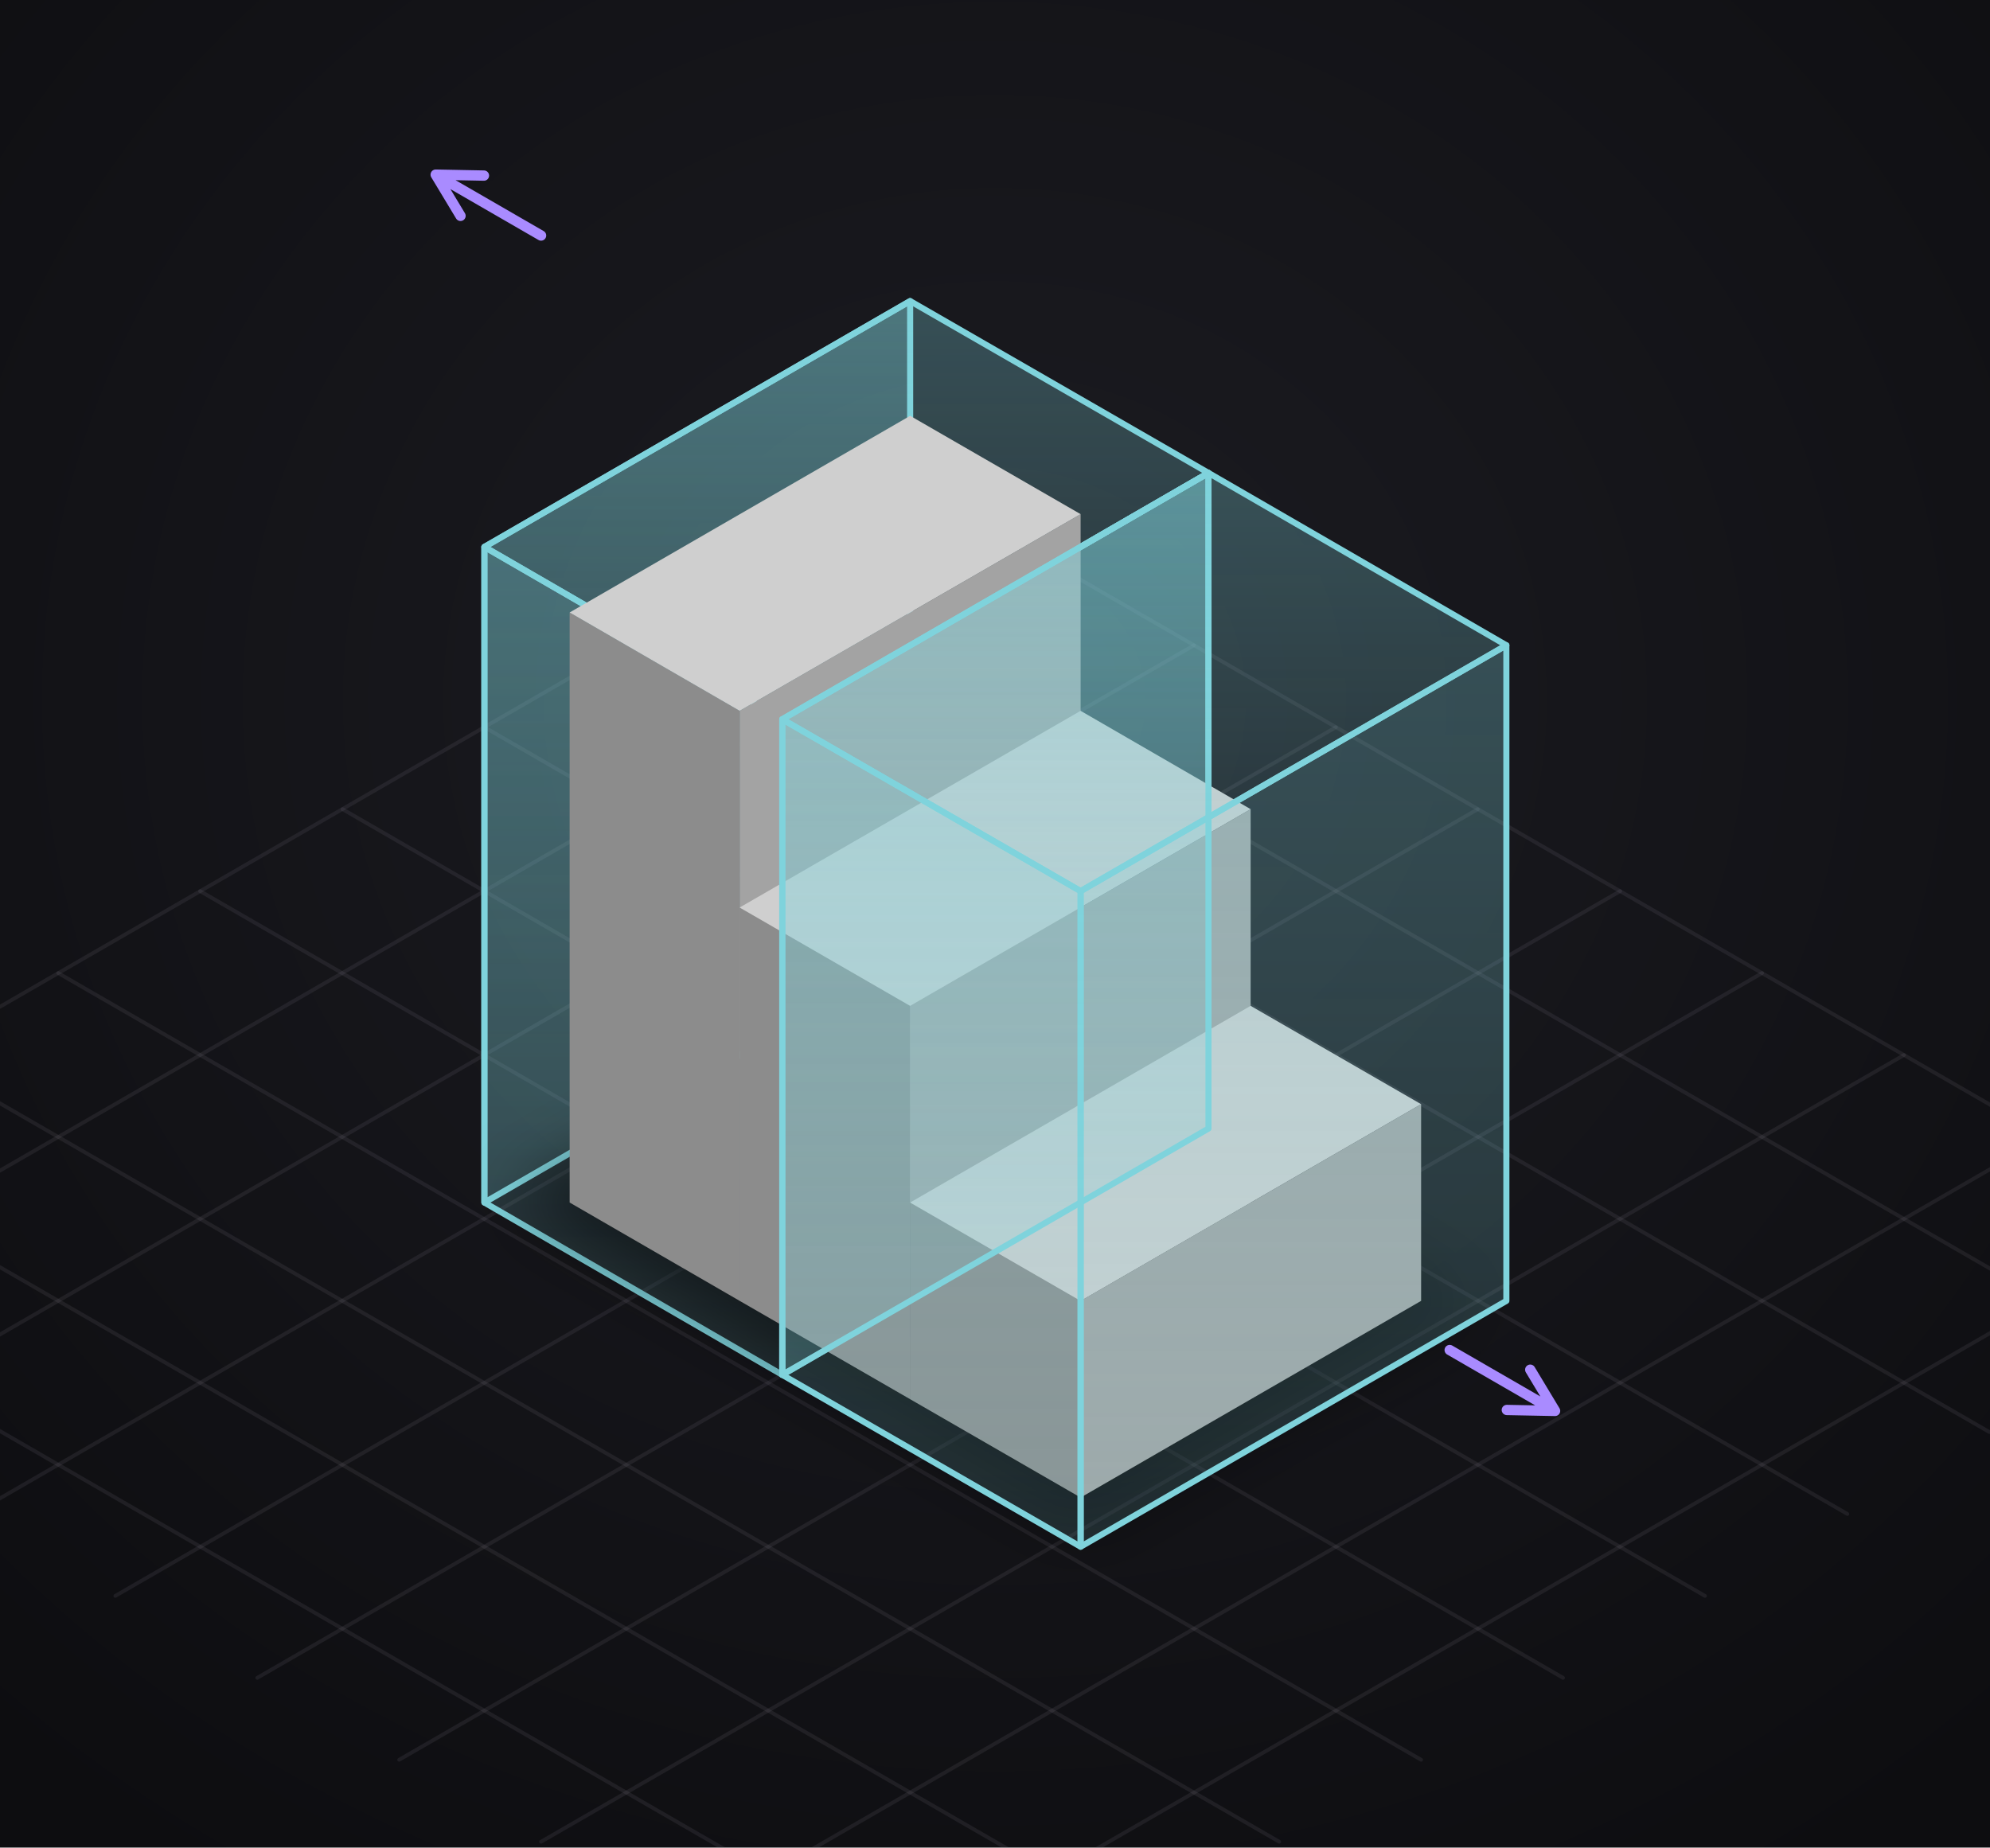
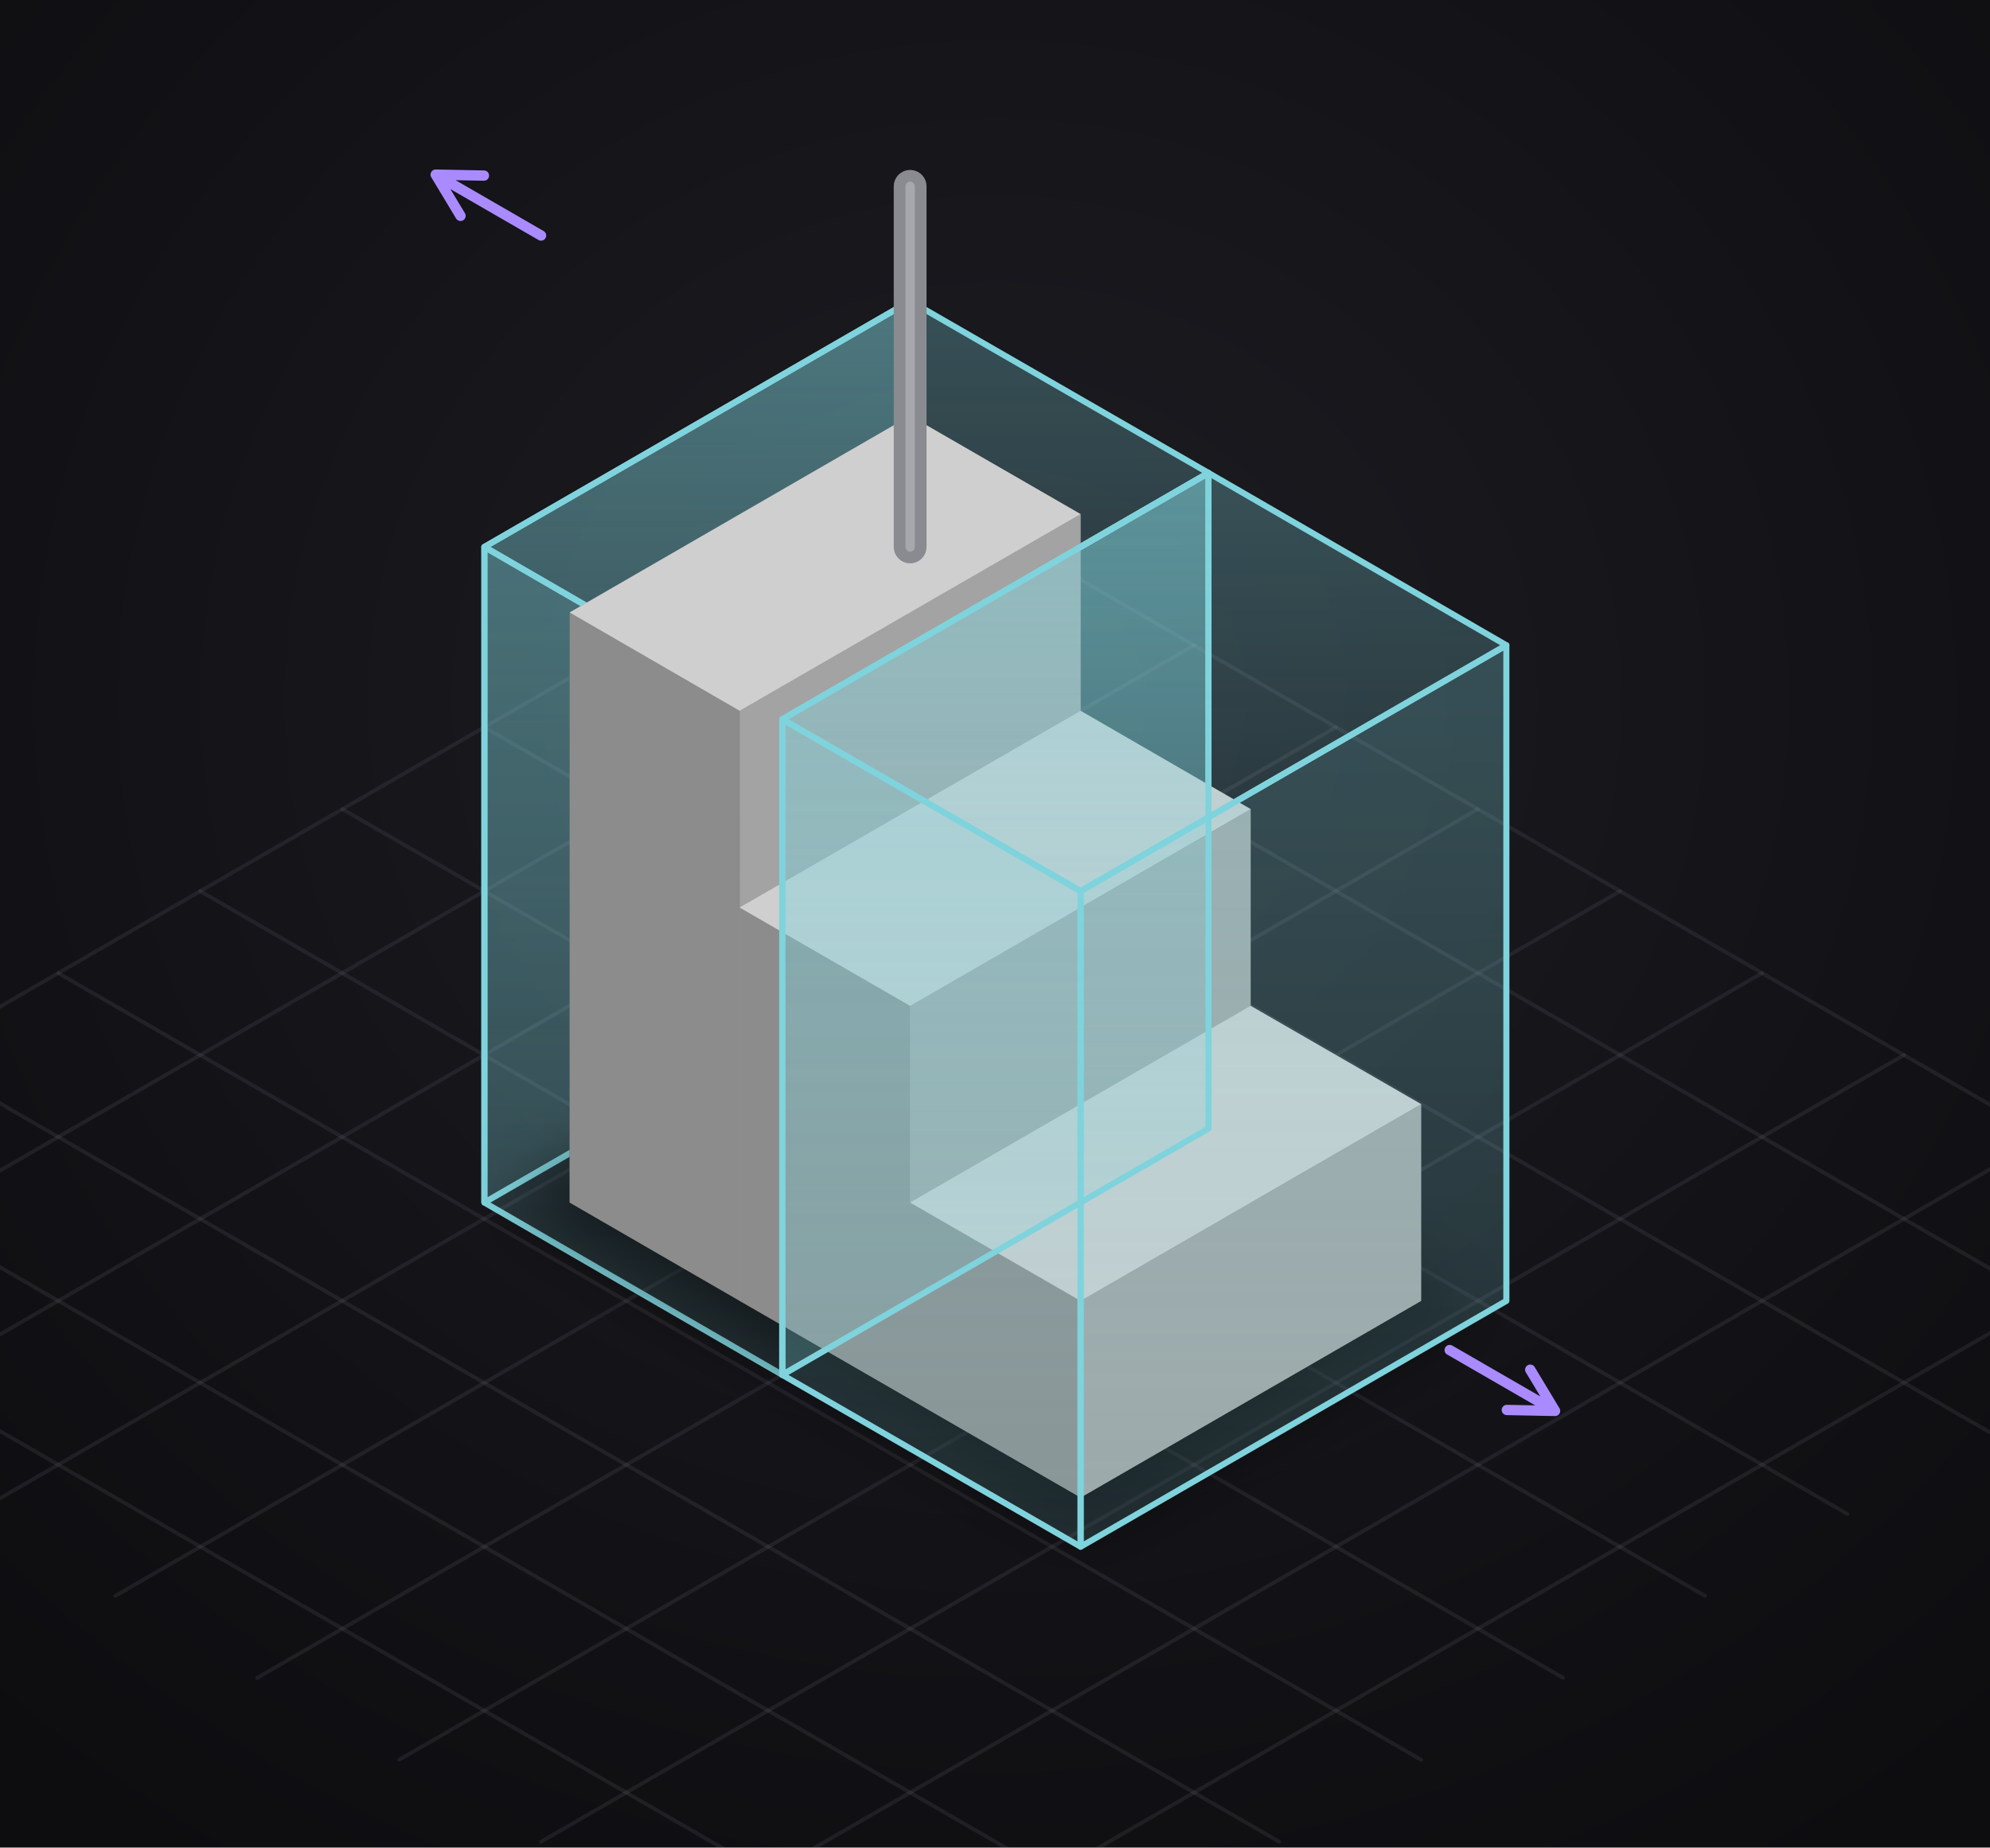
<svg xmlns="http://www.w3.org/2000/svg" viewBox="0 0 560 520" role="img" aria-labelledby="t d">
  <defs>
    <radialGradient id="fondo" cx=".5" cy=".38" r=".75">
      <stop stop-color="#1c1c22" />
      <stop offset="1" stop-color="#0d0d10" />
    </radialGradient>
    <filter id="blur" x="-30%" y="-30%" width="160%" height="160%">
      <feGaussianBlur stdDeviation="7" />
    </filter>
    <linearGradient id="vidrio" x1="0" y1="0" x2="1" y2="1">
      <stop stop-color="#ffffff" stop-opacity=".55" />
      <stop offset="1" stop-color="#cfd6e4" stop-opacity=".22" />
    </linearGradient>
    <linearGradient id="molde" x1="0" y1="0" x2="0" y2="1">
      <stop stop-color="#7fd3dc" stop-opacity=".30" />
      <stop offset="1" stop-color="#7fd3dc" stop-opacity=".14" />
    </linearGradient>
    <pattern id="tablas" width="10" height="10" patternUnits="userSpaceOnUse">
      <rect width="10" height="10" fill="#d8a467" />
      <path d="M0 9.5H10" stroke="#9c6a35" stroke-opacity=".55" />
    </pattern>
  </defs>
  <style>

- @keyframes moldeA{0%,28%{transform:none;opacity:1}50%,82%{transform:translate(-66.7px,-38.5px);opacity:1}90%{opacity:0}94%,100%{transform:none;opacity:0}}
- @keyframes moldeB{0%,28%{transform:none;opacity:1}50%,82%{transform:translate(66.7px,38.5px);opacity:1}90%{opacity:0}94%,100%{transform:none;opacity:0}}
- @keyframes pieza{0%,18%{opacity:.25}40%,92%{opacity:1}97%,100%{opacity:.25}}
- @keyframes flecha{0%,30%{opacity:0}38%,70%{opacity:1}80%,100%{opacity:0}}
- @keyframes entra{0%{opacity:0}6%,100%{opacity:1}}
+ @keyframes moldeA{0%{transform:translate(-66.7px,-38.5px);opacity:0}4%{opacity:1}18%,50%{transform:none;opacity:1}64%{transform:translate(-66.7px,-38.5px);opacity:1}72%,100%{transform:translate(-66.7px,-38.5px);opacity:0}}
+ @keyframes moldeB{0%{transform:translate(66.7px,38.5px);opacity:0}4%{opacity:1}18%,50%{transform:none;opacity:1}64%{transform:translate(66.7px,38.5px);opacity:1}72%,100%{transform:translate(66.7px,38.5px);opacity:0}}
+ @keyframes nivel{0%,22%{transform:scaleY(0)}46%,100%{transform:scaleY(1)}}
+ @keyframes chorro{0%,20%{opacity:0;transform:scaleY(0)}24%{opacity:1;transform:scaleY(1)}44%{opacity:1;transform:scaleY(1)}48%,100%{opacity:0;transform:scaleY(1)}}
+ @keyframes sombra{0%,24%{opacity:0}46%,92%{opacity:1}98%,100%{opacity:0}}
+ @keyframes humeda{0%,92%{opacity:1}98%,100%{opacity:0}}
+ @keyframes seca{0%,68%{opacity:0}86%,92%{opacity:1}98%,100%{opacity:0}}
+ @keyframes vapor{0%,66%{opacity:0;transform:none}74%{opacity:1}86%,100%{opacity:0;transform:translateY(-22px)}}
+ @keyframes flecha{0%,50%{opacity:0}54%,64%{opacity:1}70%,100%{opacity:0}}
.moldeA{animation:moldeA 9s cubic-bezier(.5,0,.2,1) infinite}
.moldeB{animation:moldeB 9s cubic-bezier(.5,0,.2,1) infinite}
- .pieza{animation:pieza 9s ease-in-out infinite}
+ .nivel{transform-box:fill-box;transform-origin:50% 100%;animation:nivel 9s cubic-bezier(.4,0,.4,1) infinite}
+ .chorro{transform-box:fill-box;transform-origin:50% 0;animation:chorro 9s ease-in-out infinite}
+ .humeda{animation:humeda 9s linear infinite}
+ .sombra{animation:sombra 9s ease-in-out infinite}
+ .seca{animation:seca 9s ease-in-out infinite}
+ .vapor{opacity:0;animation:vapor 9s ease-out infinite both}
+ .v1{animation-delay:.25s}.v2{animation-delay:.5s}
.flecha{animation:flecha 9s ease-in-out infinite}
- @keyframes paso1{0%,5%{opacity:.38}9%,28%{opacity:1}32%,100%{opacity:.38}}
- .paso1{animation:paso1 9s ease-in-out infinite;opacity:.38}
- @keyframes paso2{0%,29%{opacity:.38}33%,54%{opacity:1}58%,100%{opacity:.38}}
- .paso2{animation:paso2 9s ease-in-out infinite;opacity:.38}
- @keyframes paso3{0%,55%{opacity:.38}59%,90%{opacity:1}94%,100%{opacity:.38}}
- .paso3{animation:paso3 9s ease-in-out infinite;opacity:.38}
+ 
.en-pausa *{animation-play-state:paused!important}
@media (prefers-reduced-motion:reduce){*{animation:none!important}}
</style>
  <rect width="560" height="520" fill="url(#fondo)" />
  <g transform="translate(-126.1 85.4) scale(1.318)">
    <line x1="290.0" y1="38.0" x2="-1.0" y2="206.0" stroke="#8a8796" stroke-width="0.8" stroke-linecap="round" opacity="0.13" />
    <line x1="290.0" y1="38.0" x2="581.0" y2="206.0" stroke="#8a8796" stroke-width="0.8" stroke-linecap="round" opacity="0.13" />
    <line x1="320.3" y1="55.5" x2="29.3" y2="223.5" stroke="#8a8796" stroke-width="0.8" stroke-linecap="round" opacity="0.13" />
    <line x1="259.7" y1="55.5" x2="550.7" y2="223.5" stroke="#8a8796" stroke-width="0.8" stroke-linecap="round" opacity="0.13" />
    <line x1="350.6" y1="73.0" x2="59.6" y2="241.0" stroke="#8a8796" stroke-width="0.8" stroke-linecap="round" opacity="0.13" />
    <line x1="229.4" y1="73.0" x2="520.4" y2="241.0" stroke="#8a8796" stroke-width="0.8" stroke-linecap="round" opacity="0.13" />
    <line x1="380.9" y1="90.5" x2="89.9" y2="258.5" stroke="#8a8796" stroke-width="0.8" stroke-linecap="round" opacity="0.13" />
    <line x1="199.1" y1="90.5" x2="490.1" y2="258.5" stroke="#8a8796" stroke-width="0.8" stroke-linecap="round" opacity="0.13" />
    <line x1="411.2" y1="108.0" x2="120.3" y2="276.0" stroke="#8a8796" stroke-width="0.8" stroke-linecap="round" opacity="0.13" />
    <line x1="168.8" y1="108.0" x2="459.7" y2="276.0" stroke="#8a8796" stroke-width="0.8" stroke-linecap="round" opacity="0.13" />
    <line x1="441.6" y1="125.5" x2="150.6" y2="293.5" stroke="#8a8796" stroke-width="0.8" stroke-linecap="round" opacity="0.13" />
    <line x1="138.4" y1="125.5" x2="429.4" y2="293.5" stroke="#8a8796" stroke-width="0.8" stroke-linecap="round" opacity="0.13" />
    <line x1="471.9" y1="143.0" x2="180.9" y2="311.0" stroke="#8a8796" stroke-width="0.8" stroke-linecap="round" opacity="0.13" />
    <line x1="108.1" y1="143.0" x2="399.1" y2="311.0" stroke="#8a8796" stroke-width="0.8" stroke-linecap="round" opacity="0.13" />
    <line x1="502.2" y1="160.5" x2="211.2" y2="328.5" stroke="#8a8796" stroke-width="0.8" stroke-linecap="round" opacity="0.13" />
    <line x1="77.8" y1="160.5" x2="368.8" y2="328.5" stroke="#8a8796" stroke-width="0.8" stroke-linecap="round" opacity="0.13" />
    <line x1="532.5" y1="178.0" x2="241.5" y2="346.0" stroke="#8a8796" stroke-width="0.8" stroke-linecap="round" opacity="0.13" />
    <line x1="47.5" y1="178.0" x2="338.5" y2="346.0" stroke="#8a8796" stroke-width="0.8" stroke-linecap="round" opacity="0.13" />
    <line x1="562.8" y1="195.5" x2="271.8" y2="363.5" stroke="#8a8796" stroke-width="0.8" stroke-linecap="round" opacity="0.13" />
    <line x1="17.2" y1="195.5" x2="308.2" y2="363.5" stroke="#8a8796" stroke-width="0.8" stroke-linecap="round" opacity="0.13" />
+     <clipPath id="llenado" clipPathUnits="userSpaceOnUse">
+       <rect class="nivel" x="213.3" y="20.0" width="189.9" height="239.0" />
+     </clipPath>
    <g class="moldeA">
      <polygon points="199.1,192.0 262.7,228.8 262.7,88.8 199.1,52.0" fill="url(#molde)" stroke="#7fd3dc" stroke-width="1.3" stroke-linejoin="round" />
      <polygon points="353.7,176.2 262.7,228.8 262.7,88.8 353.7,36.2" fill="url(#molde)" stroke="#7fd3dc" stroke-width="1.3" stroke-linejoin="round" />
      <polygon points="290.0,139.5 199.1,192.0 199.1,52.0 290.0,-0.5" fill="url(#molde)" stroke="#7fd3dc" stroke-width="1.3" stroke-linejoin="round" />
      <polygon points="290.0,-0.5 353.7,36.2 262.7,88.8 199.1,52.0" fill="url(#molde)" stroke="#7fd3dc" stroke-width="1.3" stroke-linejoin="round" />
    </g>
-     <g class="pieza">
+     <g class="sombra">
      <polygon points="290.0,143.0 411.2,213.0 326.4,262.0 205.1,192.0" fill="#000" opacity="0.5" filter="url(#blur)" />
+     </g>
+     <g class="humeda" clip-path="url(#llenado)">
+       <polygon points="217.3,192.0 253.6,213.0 253.6,87.0 217.3,66.0" fill="#56575d" />
+       <polygon points="326.4,171.0 253.6,213.0 253.6,87.0 326.4,45.0" fill="#68696f" />
+       <polygon points="290.0,24.0 326.4,45.0 253.6,87.0 217.3,66.0" fill="#8a8b91" />
+       <polygon points="253.6,213.0 290.0,234.0 290.0,150.0 253.6,129.0" fill="#56575d" />
+       <polygon points="362.7,192.0 290.0,234.0 290.0,150.0 362.7,108.0" fill="#68696f" />
+       <polygon points="326.4,87.0 362.7,108.0 290.0,150.0 253.6,129.0" fill="#8a8b91" />
+       <polygon points="290.0,234.0 326.4,255.0 326.4,213.0 290.0,192.0" fill="#56575d" />
+       <polygon points="399.1,213.0 326.4,255.0 326.4,213.0 399.1,171.0" fill="#68696f" />
+       <polygon points="362.7,150.0 399.1,171.0 326.4,213.0 290.0,192.0" fill="#8a8b91" />
+     </g>
+     <g class="seca">
      <polygon points="217.3,192.0 253.6,213.0 253.6,87.0 217.3,66.0" fill="#8c8c8c" />
      <polygon points="326.4,171.0 253.6,213.0 253.6,87.0 326.4,45.0" fill="#a3a3a3" />
      <polygon points="290.0,24.0 326.4,45.0 253.6,87.0 217.3,66.0" fill="#cfcfcf" />
      <polygon points="253.6,213.0 290.0,234.0 290.0,150.0 253.6,129.0" fill="#8c8c8c" />
      <polygon points="362.7,192.0 290.0,234.0 290.0,150.0 362.7,108.0" fill="#a3a3a3" />
      <polygon points="326.4,87.0 362.7,108.0 290.0,150.0 253.6,129.0" fill="#cfcfcf" />
      <polygon points="290.0,234.0 326.4,255.0 326.4,213.0 290.0,192.0" fill="#8c8c8c" />
      <polygon points="399.1,213.0 326.4,255.0 326.4,213.0 399.1,171.0" fill="#a3a3a3" />
      <polygon points="362.7,150.0 399.1,171.0 326.4,213.0 290.0,192.0" fill="#cfcfcf" />
    </g>
+     <g class="chorro">
+       <line x1="290.0" y1="-25.0" x2="290.0" y2="52.0" stroke="#8a8b91" stroke-width="7" stroke-linecap="round" />
+       <line x1="290.0" y1="-25.0" x2="290.0" y2="52.0" stroke="#ffffff" stroke-opacity=".25" stroke-width="2" stroke-linecap="round" />
+     </g>
    <g class="moldeB">
      <polygon points="262.7,228.8 326.4,265.5 326.4,125.5 262.7,88.8" fill="url(#molde)" stroke="#7fd3dc" stroke-width="1.3" stroke-linejoin="round" />
      <polygon points="417.3,213.0 326.4,265.5 326.4,125.5 417.3,73.0" fill="url(#molde)" stroke="#7fd3dc" stroke-width="1.3" stroke-linejoin="round" />
      <polygon points="353.7,176.2 262.7,228.8 262.7,88.8 353.7,36.2" fill="url(#molde)" stroke="#7fd3dc" stroke-width="1.3" stroke-linejoin="round" />
      <polygon points="353.7,36.2 417.3,73.0 326.4,125.5 262.7,88.8" fill="url(#molde)" stroke="#7fd3dc" stroke-width="1.3" stroke-linejoin="round" />
    </g>
+     <path class="vapor v0" d="M271.8 45.0c-5 -8 5 -12 0 -20s5 -12 0 -20" fill="none" stroke="#ffffff" stroke-opacity=".55" stroke-width="2" stroke-linecap="round" />
+     <path class="vapor v1" d="M308.2 108.0c-5 -8 5 -12 0 -20s5 -12 0 -20" fill="none" stroke="#ffffff" stroke-opacity=".55" stroke-width="2" stroke-linecap="round" />
+     <path class="vapor v2" d="M344.6 171.0c-5 -8 5 -12 0 -20s5 -12 0 -20" fill="none" stroke="#ffffff" stroke-opacity=".55" stroke-width="2" stroke-linecap="round" />
    <g class="flecha">
      <path d="M211.2 -14.5L188.7 -27.5M194.0 -18.7L188.7 -27.5L199.0 -27.3" fill="none" stroke="#a98bff" stroke-width="2.2" stroke-linecap="round" stroke-linejoin="round" />
      <path d="M405.2 223.5L427.7 236.5M417.4 236.3L427.7 236.5L422.4 227.7" fill="none" stroke="#a98bff" stroke-width="2.2" stroke-linecap="round" stroke-linejoin="round" />
    </g>
  </g>
</svg>
